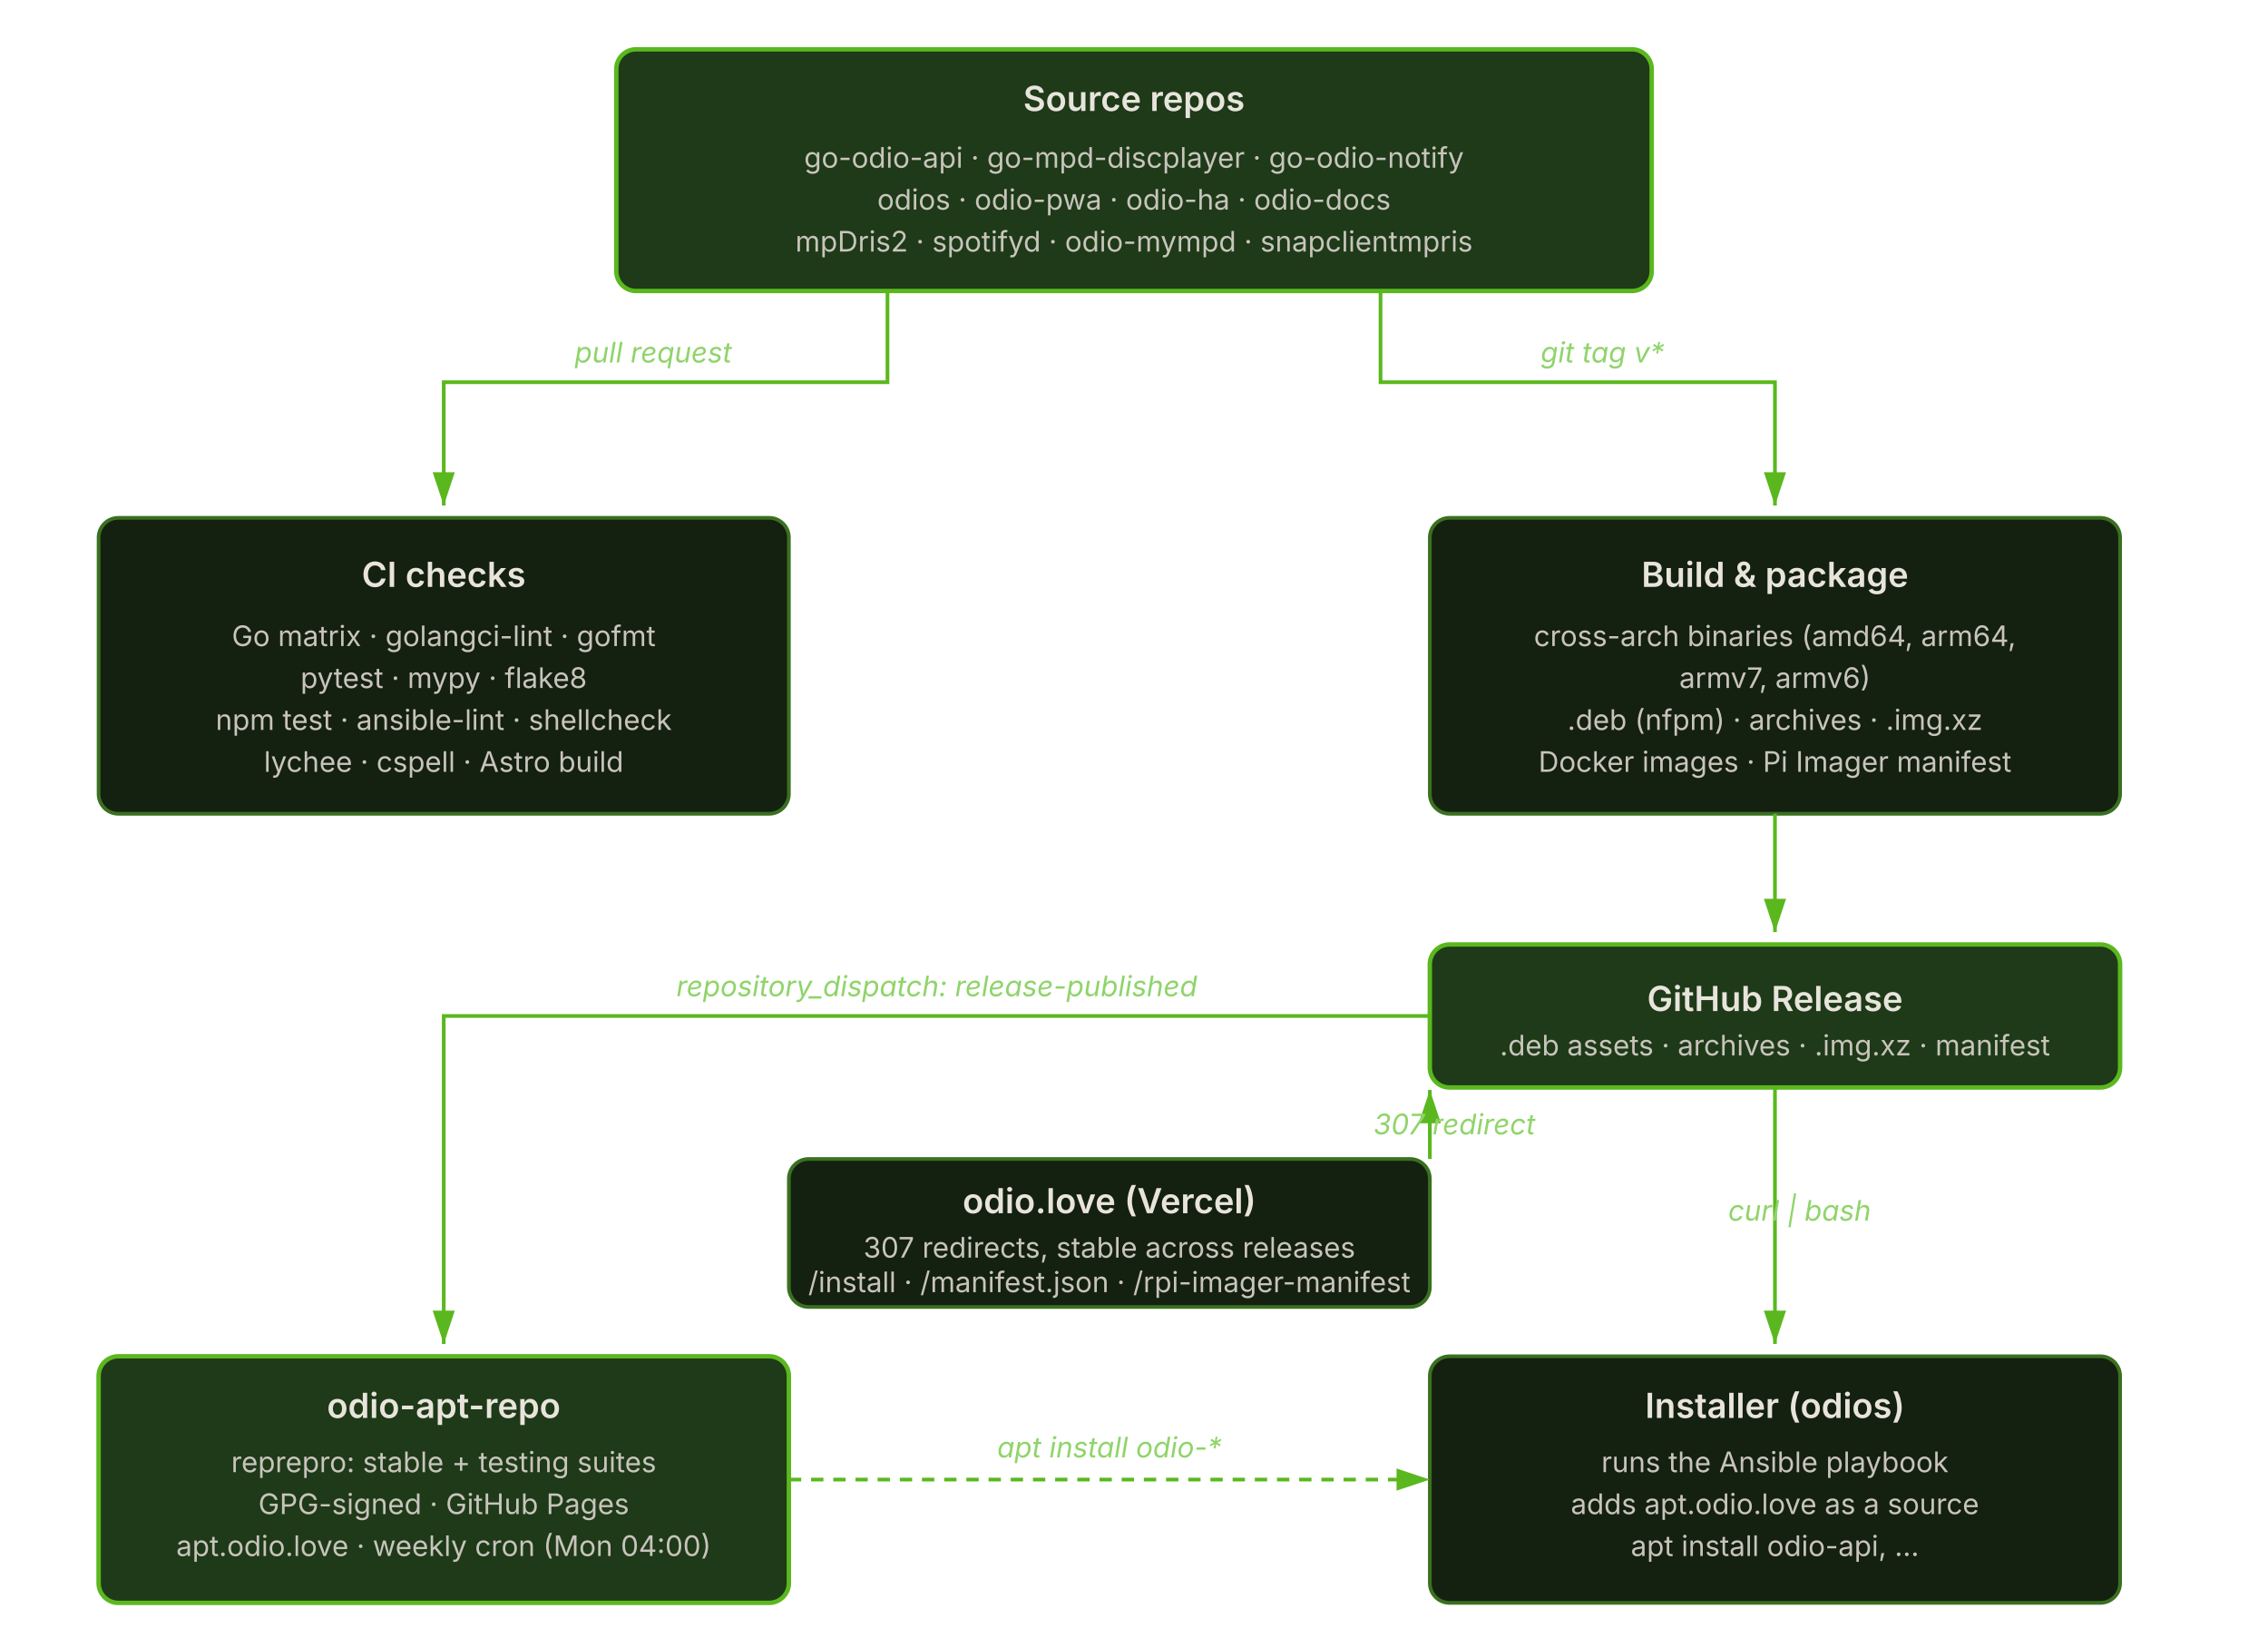
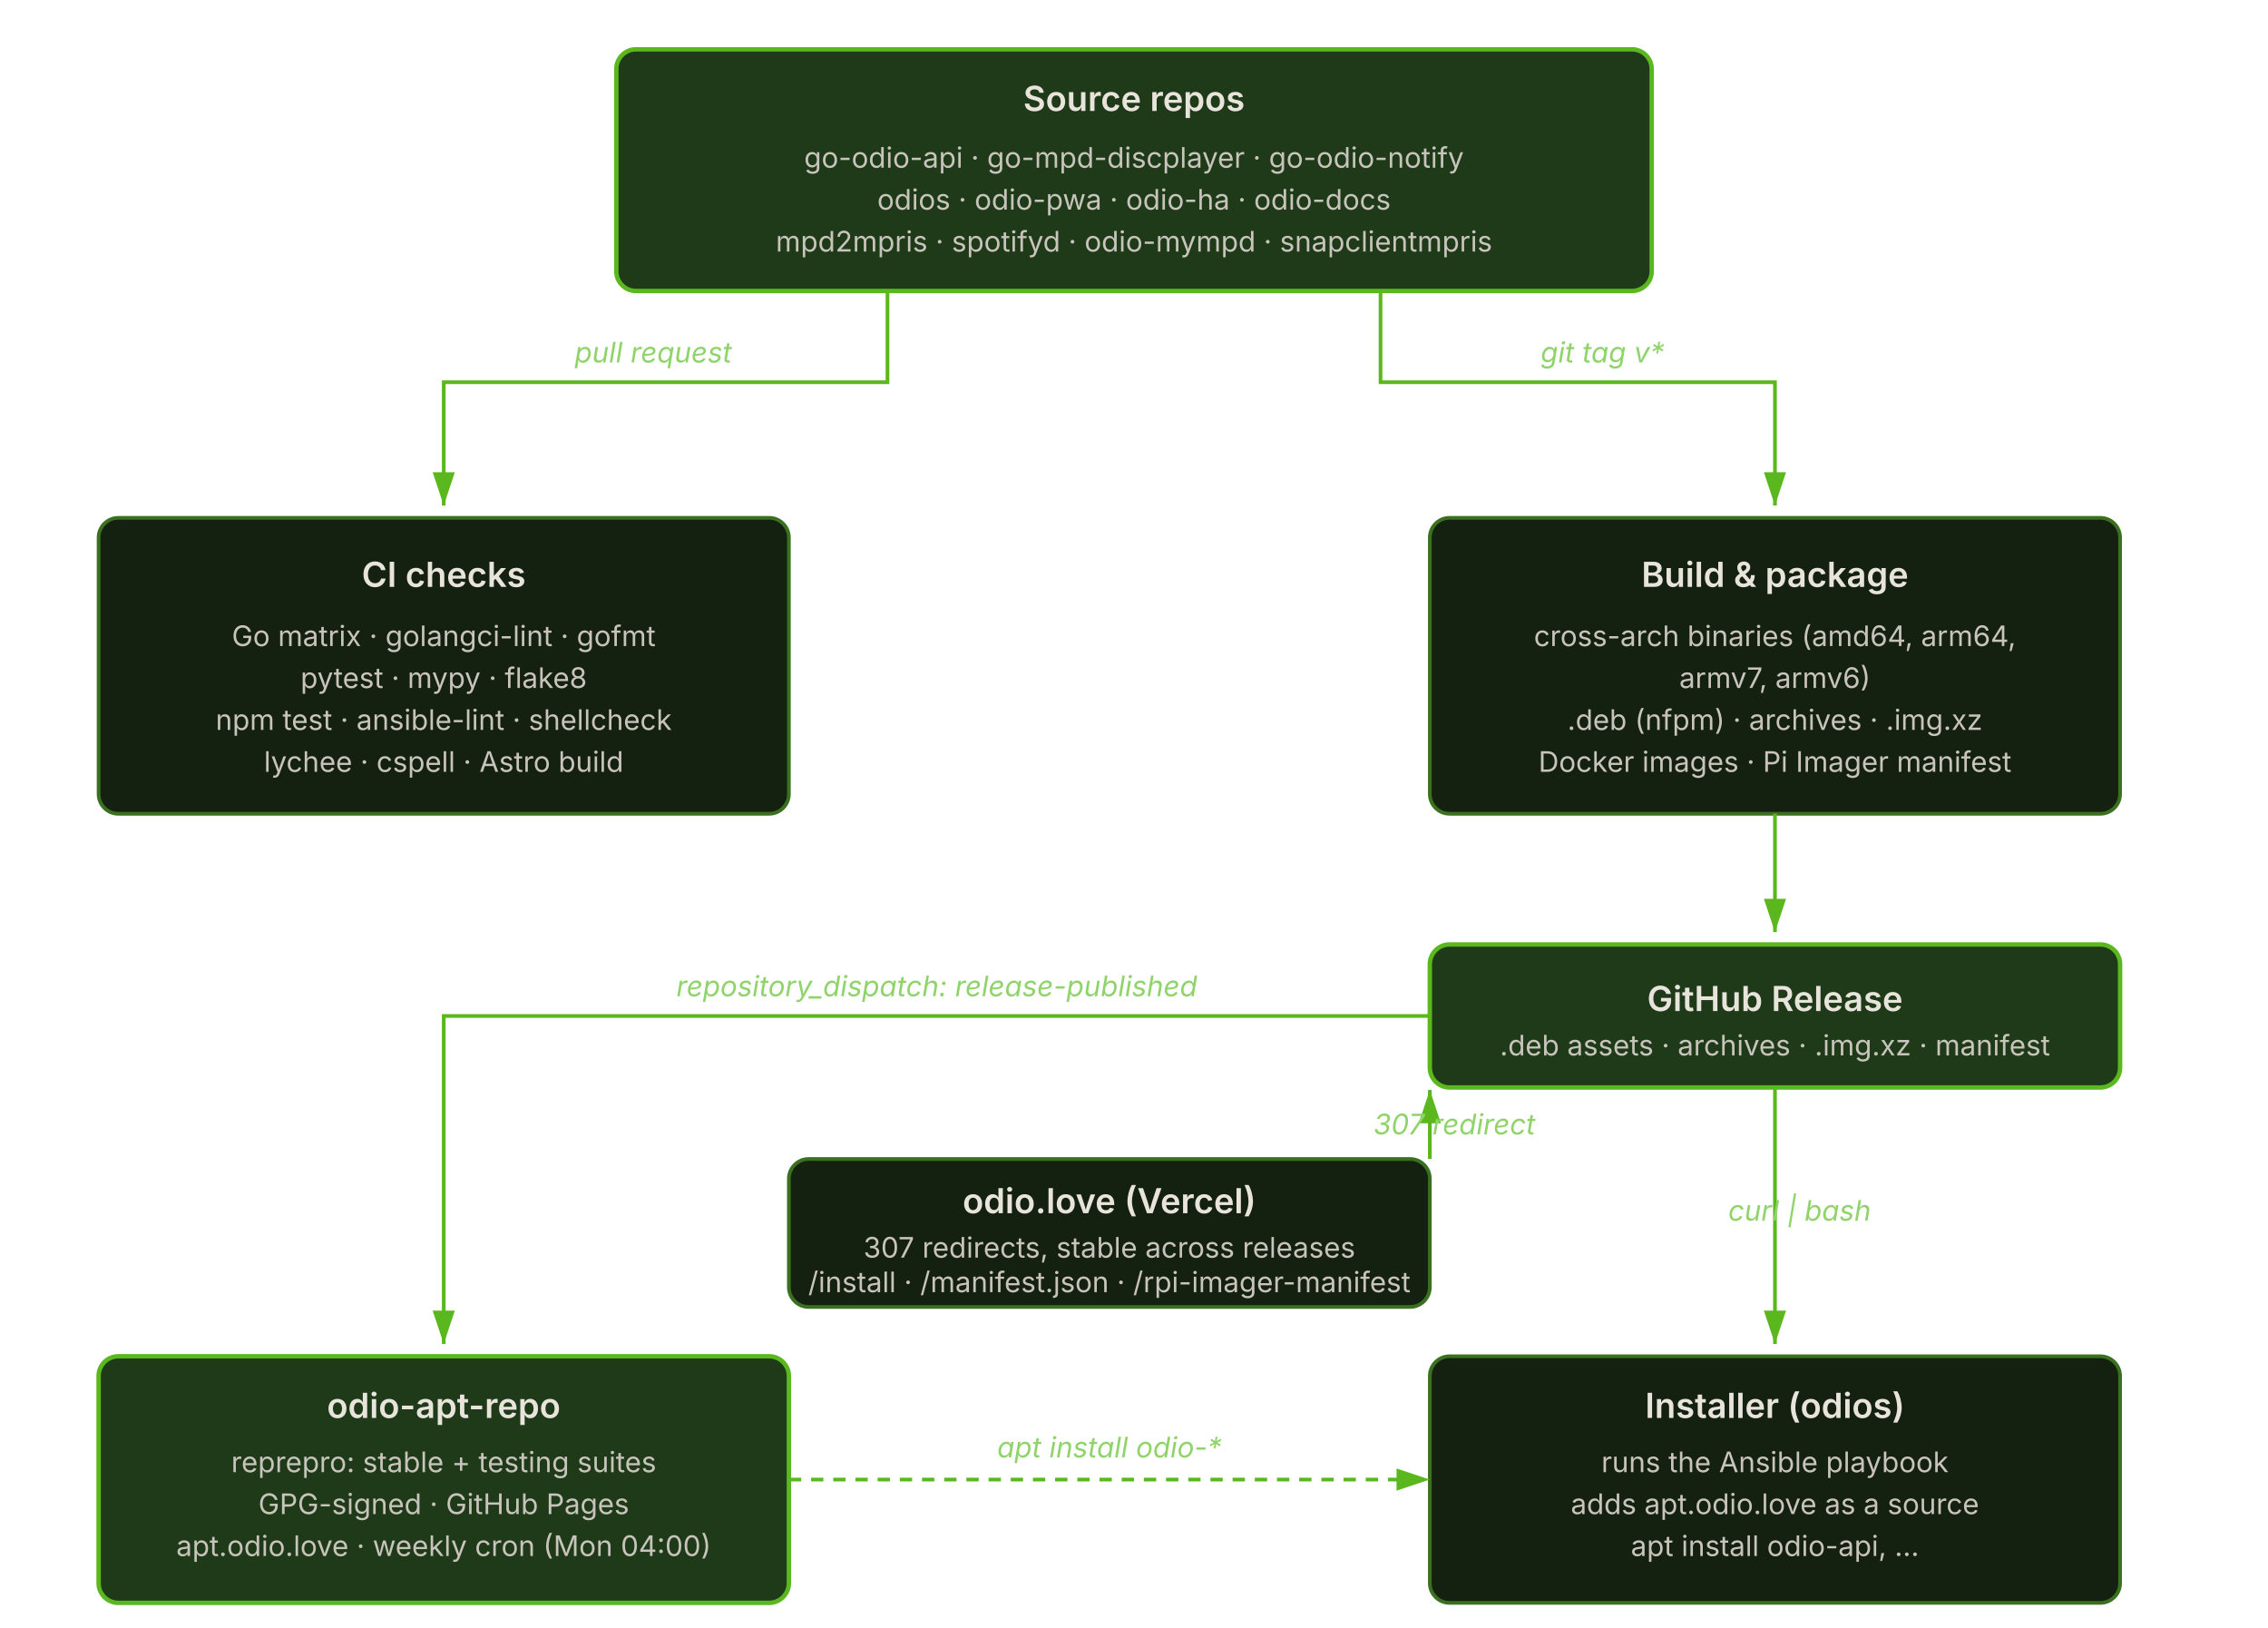
<svg xmlns="http://www.w3.org/2000/svg" width="920" height="660" viewBox="0 0 920 660" font-family="system-ui, -apple-system, sans-serif" role="img" aria-label="odio CI/CD pipeline: source repos, CI on pull request, build on tag, GitHub Release, dispatch to odio-apt-repo, and odio.love stable redirects feeding the installer.">
  <defs>
    <marker id="arrow" markerWidth="10" markerHeight="10" refX="9" refY="3" orient="auto">
      <path d="M0,0 L0,6 L9,3 z" fill="#5ab81e" />
    </marker>
    <style>
      .label { fill: #e8e4dc; font-size: 14px; font-weight: 600; text-anchor: middle; }
      .sub { fill: #c8c4bc; font-size: 11.5px; text-anchor: middle; }
      .flow { fill: #8fd46a; font-size: 11.5px; font-style: italic; text-anchor: middle; }
      .line { stroke: #5ab81e; stroke-width: 1.5; fill: none; }
      .line-dashed { stroke: #5ab81e; stroke-width: 1.5; fill: none; stroke-dasharray: 5,4; }
    </style>
  </defs>
  <rect x="250" y="20" width="420" height="98" rx="8" fill="#1e3a18" stroke="#5ab81e" stroke-width="1.8" />
  <text x="460" y="45" class="label">Source repos</text>
  <text x="460" y="68" class="sub">go-odio-api · go-mpd-discplayer · go-odio-notify</text>
  <text x="460" y="85" class="sub">odios · odio-pwa · odio-ha · odio-docs</text>
-   <text x="460" y="102" class="sub">mpDris2 · spotifyd · odio-mympd · snapclientmpris</text>
+   <text x="460" y="102" class="sub">mpd2mpris · spotifyd · odio-mympd · snapclientmpris</text>
  <path d="M 360 118 L 360 155 L 180 155 L 180 205" class="line" marker-end="url(#arrow)" />
  <text x="265" y="147" class="flow">pull request</text>
  <path d="M 560 118 L 560 155 L 720 155 L 720 205" class="line" marker-end="url(#arrow)" />
  <text x="650" y="147" class="flow">git tag v*</text>
  <rect x="40" y="210" width="280" height="120" rx="8" fill="#142010" stroke="#3a7020" stroke-width="1.5" />
  <text x="180" y="238" class="label">CI checks</text>
  <text x="180" y="262" class="sub">Go matrix · golangci-lint · gofmt</text>
  <text x="180" y="279" class="sub">pytest · mypy · flake8</text>
  <text x="180" y="296" class="sub">npm test · ansible-lint · shellcheck</text>
  <text x="180" y="313" class="sub">lychee · cspell · Astro build</text>
  <rect x="580" y="210" width="280" height="120" rx="8" fill="#142010" stroke="#3a7020" stroke-width="1.5" />
  <text x="720" y="238" class="label">Build &amp; package</text>
  <text x="720" y="262" class="sub">cross-arch binaries (amd64, arm64,</text>
  <text x="720" y="279" class="sub">armv7, armv6)</text>
  <text x="720" y="296" class="sub">.deb (nfpm) · archives · .img.xz</text>
  <text x="720" y="313" class="sub">Docker images · Pi Imager manifest</text>
  <path d="M 720 330 L 720 378" class="line" marker-end="url(#arrow)" />
  <rect x="580" y="383" width="280" height="58" rx="8" fill="#1e3a18" stroke="#5ab81e" stroke-width="1.8" />
  <text x="720" y="410" class="label">GitHub Release</text>
  <text x="720" y="428" class="sub">.deb assets · archives · .img.xz · manifest</text>
  <path d="M 580 412 L 180 412 L 180 545" class="line" marker-end="url(#arrow)" />
  <text x="380" y="404" class="flow">repository_dispatch: release-published</text>
  <rect x="320" y="470" width="260" height="60" rx="8" fill="#142010" stroke="#3a7020" stroke-width="1.5" />
  <text x="450" y="492" class="label">odio.love (Vercel)</text>
  <text x="450" y="510" class="sub">307 redirects, stable across releases</text>
  <text x="450" y="524" class="sub">/install · /manifest.json · /rpi-imager-manifest</text>
  <path d="M 580 470 L 580 442" class="line" marker-end="url(#arrow)" />
  <text x="590" y="460" class="flow" text-anchor="start">307 redirect</text>
  <path d="M 720 441 L 720 545" class="line" marker-end="url(#arrow)" />
  <text x="730" y="495" class="flow" text-anchor="start">curl | bash</text>
  <rect x="40" y="550" width="280" height="100" rx="8" fill="#1e3a18" stroke="#5ab81e" stroke-width="1.8" />
  <text x="180" y="575" class="label">odio-apt-repo</text>
  <text x="180" y="597" class="sub">reprepro: stable + testing suites</text>
  <text x="180" y="614" class="sub">GPG-signed · GitHub Pages</text>
  <text x="180" y="631" class="sub">apt.odio.love · weekly cron (Mon 04:00)</text>
  <rect x="580" y="550" width="280" height="100" rx="8" fill="#142010" stroke="#3a7020" stroke-width="1.5" />
  <text x="720" y="575" class="label">Installer (odios)</text>
  <text x="720" y="597" class="sub">runs the Ansible playbook</text>
  <text x="720" y="614" class="sub">adds apt.odio.love as a source</text>
  <text x="720" y="631" class="sub">apt install odio-api, ...</text>
  <path d="M 320 600 L 580 600" class="line-dashed" marker-end="url(#arrow)" />
  <text x="450" y="591" class="flow">apt install odio-*</text>
</svg>
